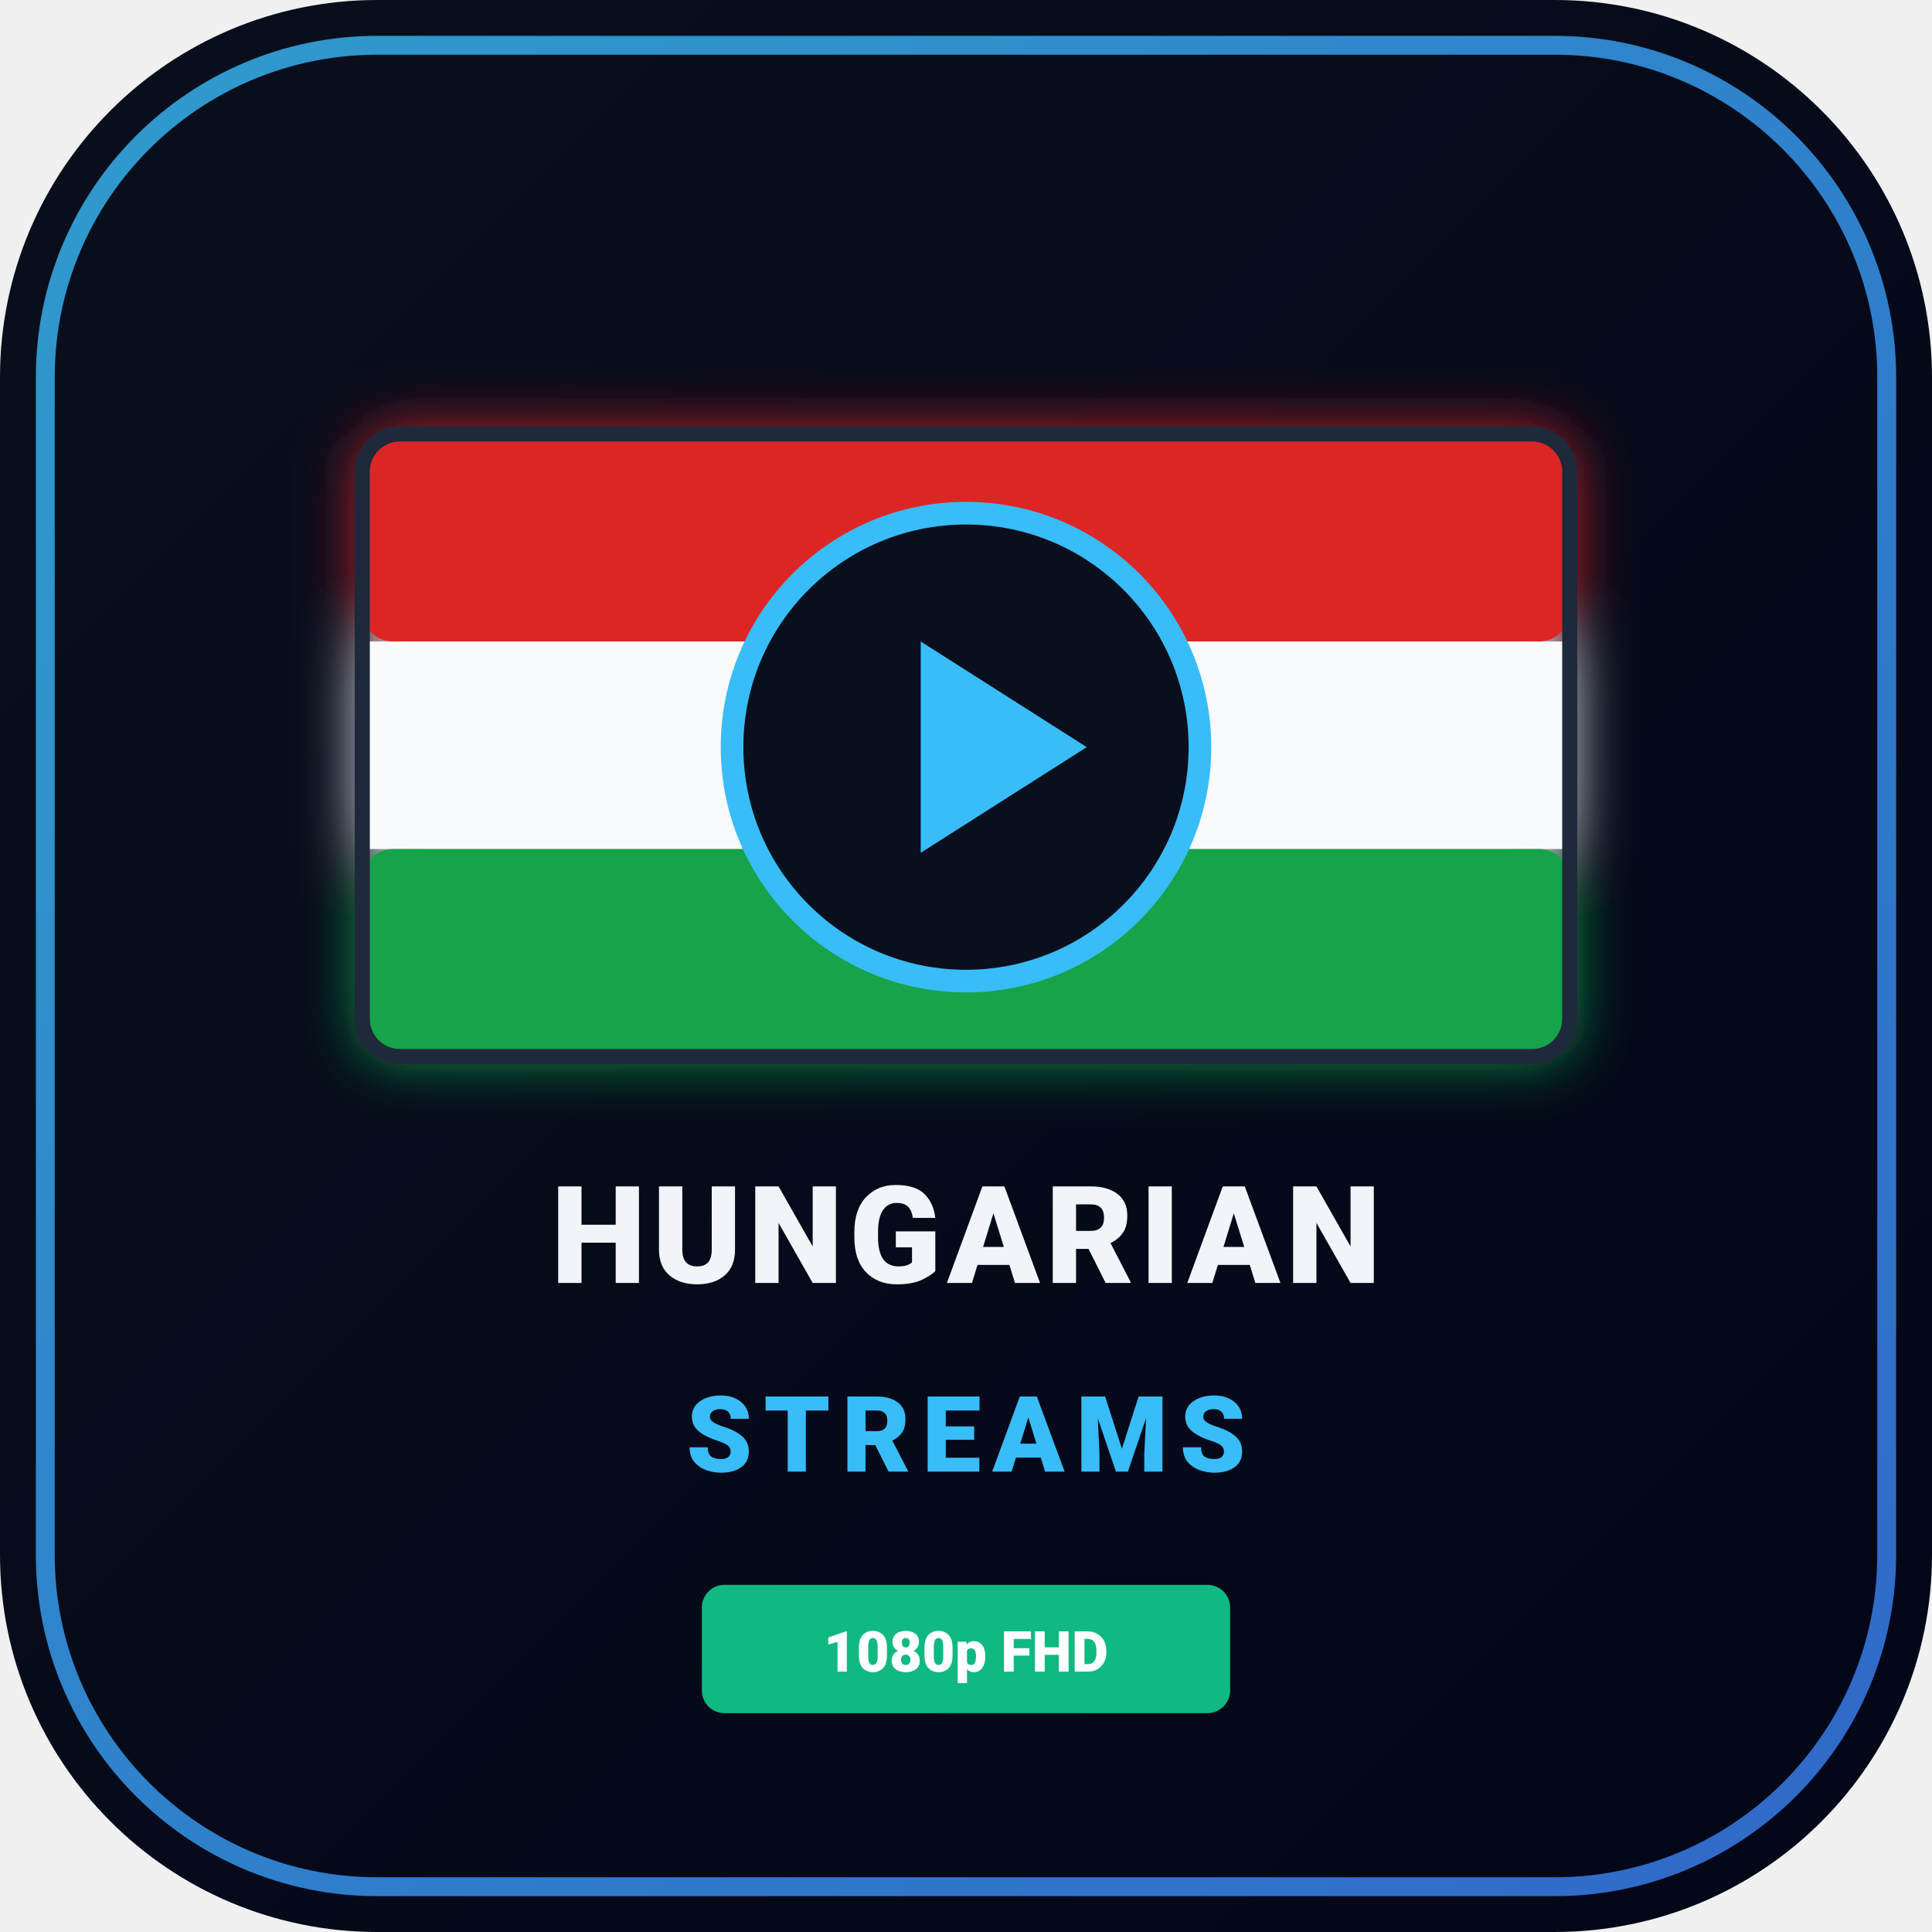
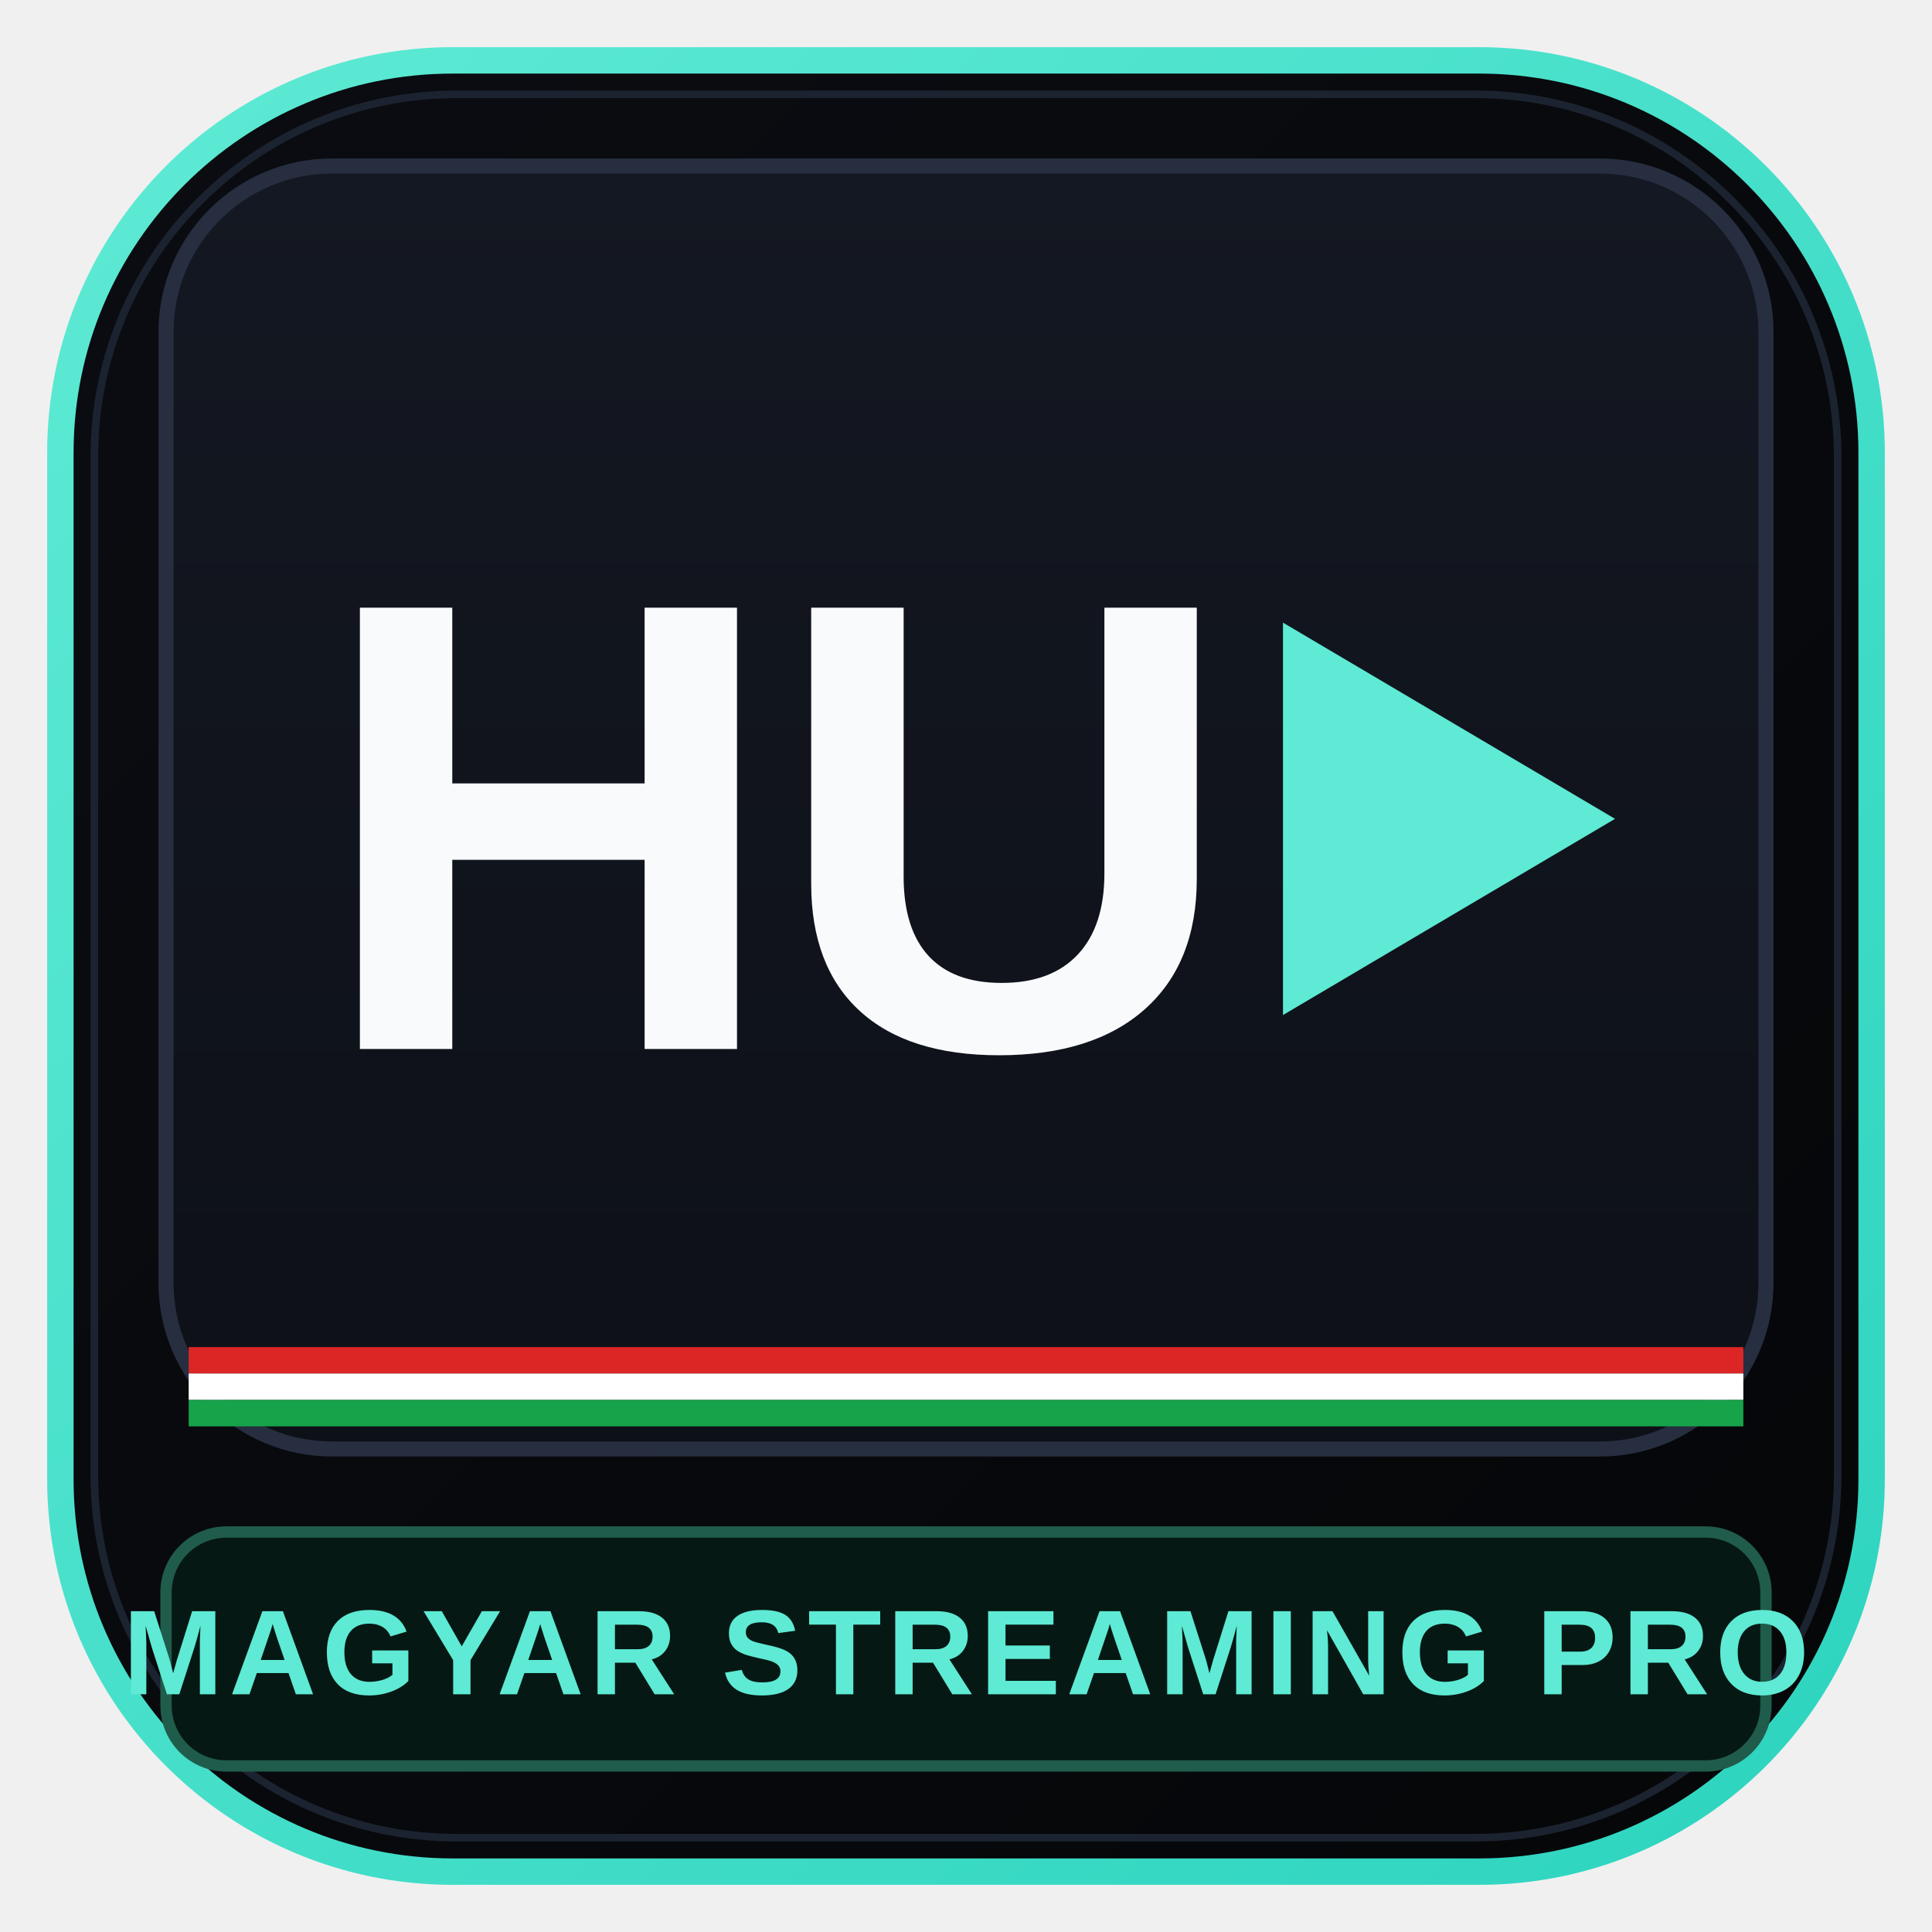
<svg xmlns="http://www.w3.org/2000/svg" width="512" height="512" viewBox="0 0 512 512" fill="none">
  <defs>
-     <linearGradient id="bgGrad" x1="0%" y1="0%" x2="100%" y2="100%">
-       <stop offset="0%" stop-color="#0a0f1d" />
-       <stop offset="100%" stop-color="#020617" />
+     <linearGradient id="tileBg" x1="0%" y1="0%" x2="100%" y2="100%">
+       <stop offset="0%" stop-color="#0b0d12" />
+       <stop offset="100%" stop-color="#050608" />
    </linearGradient>
-     <linearGradient id="cyanGrad" x1="0%" y1="0%" x2="100%" y2="100%">
-       <stop offset="0%" stop-color="#38bdf8" />
-       <stop offset="100%" stop-color="#3b82f6" />
+     <linearGradient id="screenBg" x1="0%" y1="0%" x2="0%" y2="100%">
+       <stop offset="0%" stop-color="#141822" />
+       <stop offset="100%" stop-color="#0d1017" />
    </linearGradient>
-     <filter id="glow" x="-20%" y="-20%" width="140%" height="140%">
-       <feGaussianBlur stdDeviation="8" result="blur" />
-       <feComposite in="SourceGraphic" in2="blur" operator="over" />
-     </filter>
+     <linearGradient id="mintBorder" x1="0%" y1="0%" x2="100%" y2="100%">
+       <stop offset="0%" stop-color="#5eead4" />
+       <stop offset="100%" stop-color="#2dd4bf" />
+     </linearGradient>
  </defs>
-   <rect width="512" height="512" rx="100" fill="url(#bgGrad)" />
-   <rect x="12" y="12" width="488" height="488" rx="88" stroke="url(#cyanGrad)" stroke-width="5" opacity="0.8" />
-   <g filter="url(#glow)">
-     <rect x="96" y="115" width="320" height="55" rx="8" fill="#dc2626" />
-     <rect x="96" y="170" width="320" height="55" fill="#f8fafc" />
-     <rect x="96" y="225" width="320" height="55" rx="8" fill="#16a34a" />
-   </g>
-   <rect x="96" y="115" width="320" height="165" rx="10" stroke="#1e293b" stroke-width="4" fill="none" />
-   <circle cx="256" cy="198" r="62" fill="#0a0f1d" stroke="#38bdf8" stroke-width="6" />
-   <polygon points="244,170 244,226 288,198" fill="#38bdf8" />
-   <text x="256" y="340" font-family="-apple-system, BlinkMacSystemFont, 'Segoe UI', Roboto, sans-serif" font-size="36" font-weight="800" fill="#f1f5f9" text-anchor="middle" letter-spacing="1.5">HUNGARIAN</text>
-   <text x="256" y="390" font-family="-apple-system, BlinkMacSystemFont, 'Segoe UI', Roboto, sans-serif" font-size="28" font-weight="800" fill="#38bdf8" text-anchor="middle" letter-spacing="3">STREAMS</text>
-   <rect x="186" y="420" width="140" height="34" rx="6" fill="#10b981" />
-   <text x="256" y="443" font-family="-apple-system, BlinkMacSystemFont, 'Segoe UI', Roboto, sans-serif" font-size="15" font-weight="800" fill="#ffffff" text-anchor="middle">1080p FHD</text>
+   <rect x="16" y="16" width="480" height="480" rx="104" fill="url(#tileBg)" stroke="url(#mintBorder)" stroke-width="7" />
+   <rect x="25" y="25" width="462" height="462" rx="96" fill="none" stroke="#1c2330" stroke-width="2" />
+   <rect x="44" y="44" width="424" height="340" rx="44" fill="url(#screenBg)" stroke="#262e40" stroke-width="4" />
+   <text x="84" y="278" font-family="'Arial Black', Arial, 'Segoe UI', system-ui, -apple-system, sans-serif" font-weight="900" font-size="170" fill="#f8fafc" letter-spacing="-2">HU</text>
+   <polygon points="340,165 428,217 340,269" fill="#5eead4" />
+   <rect x="50" y="357" width="412" height="7" fill="#dc2626" />
+   <rect x="50" y="364" width="412" height="7" fill="#ffffff" />
+   <rect x="50" y="371" width="412" height="7" fill="#16a34a" />
+   <rect x="44" y="406" width="424" height="62" rx="16" fill="#061814" stroke="#205c4b" stroke-width="3" />
+   <text x="256" y="449" font-family="'Arial Black', Arial, 'Segoe UI', system-ui, -apple-system, sans-serif" font-weight="900" font-size="32" fill="#5eead4" text-anchor="middle" letter-spacing="1.5">MAGYAR STREAMING PRO</text>
</svg>
